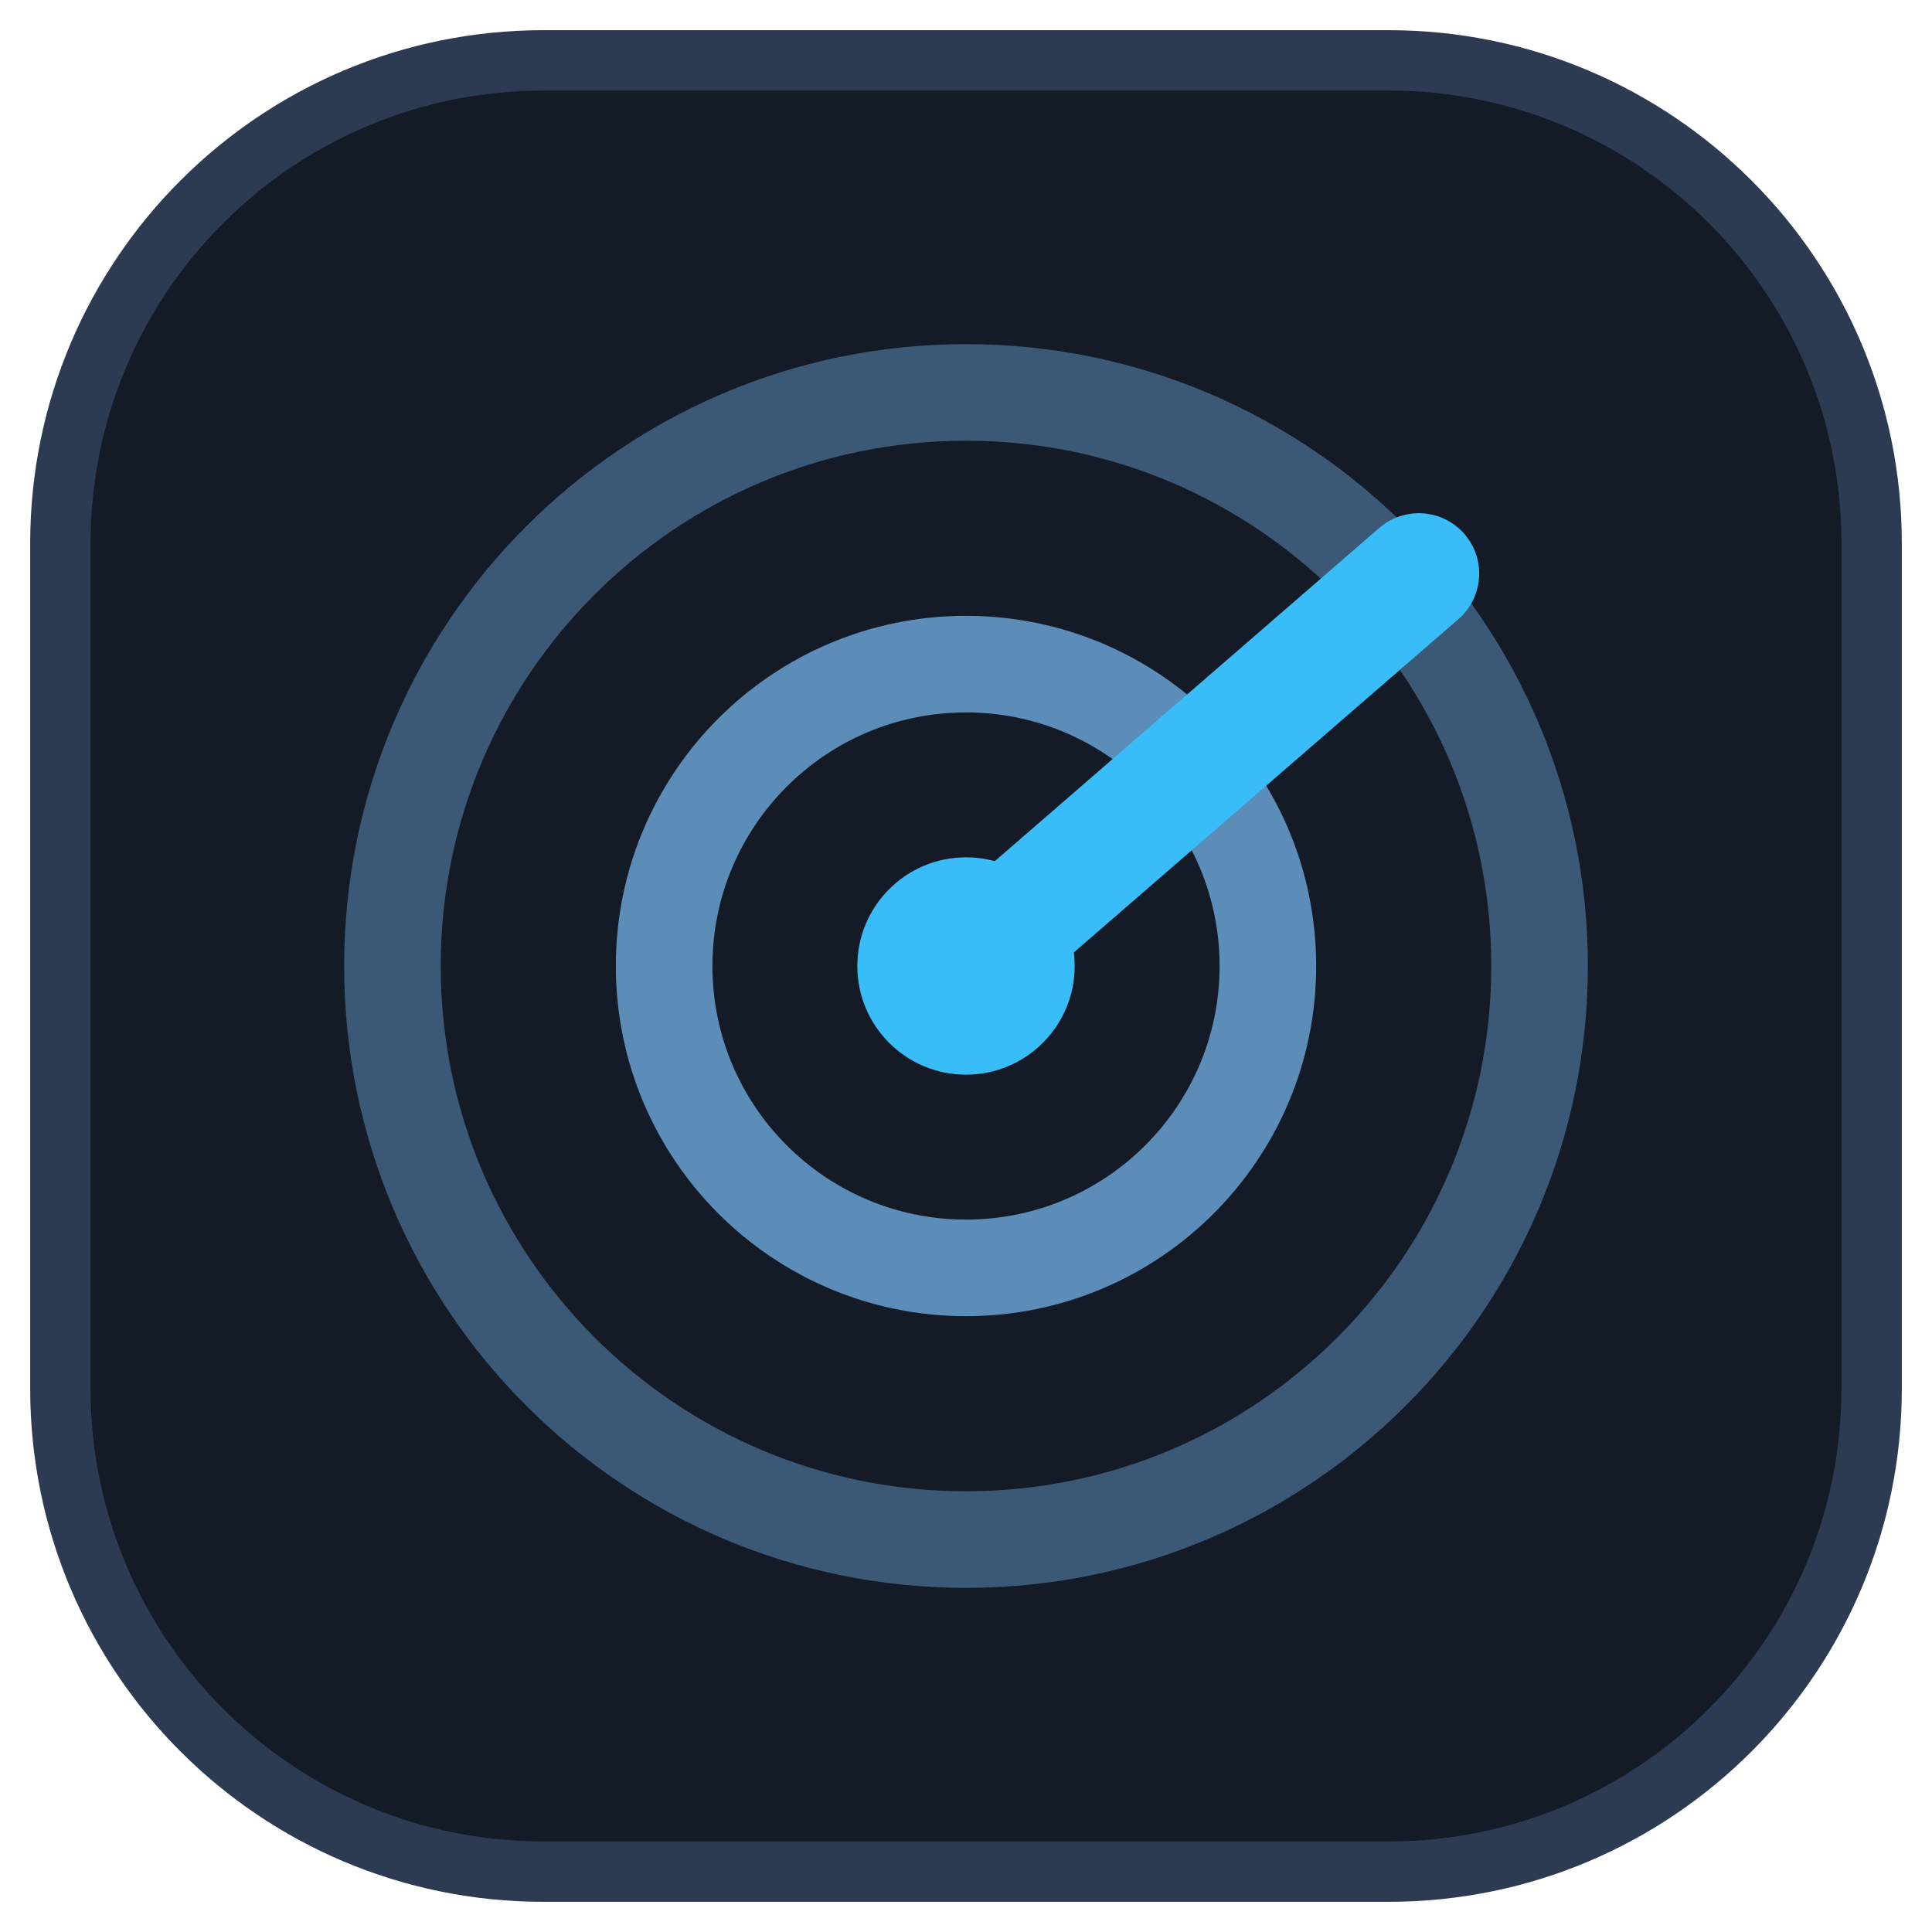
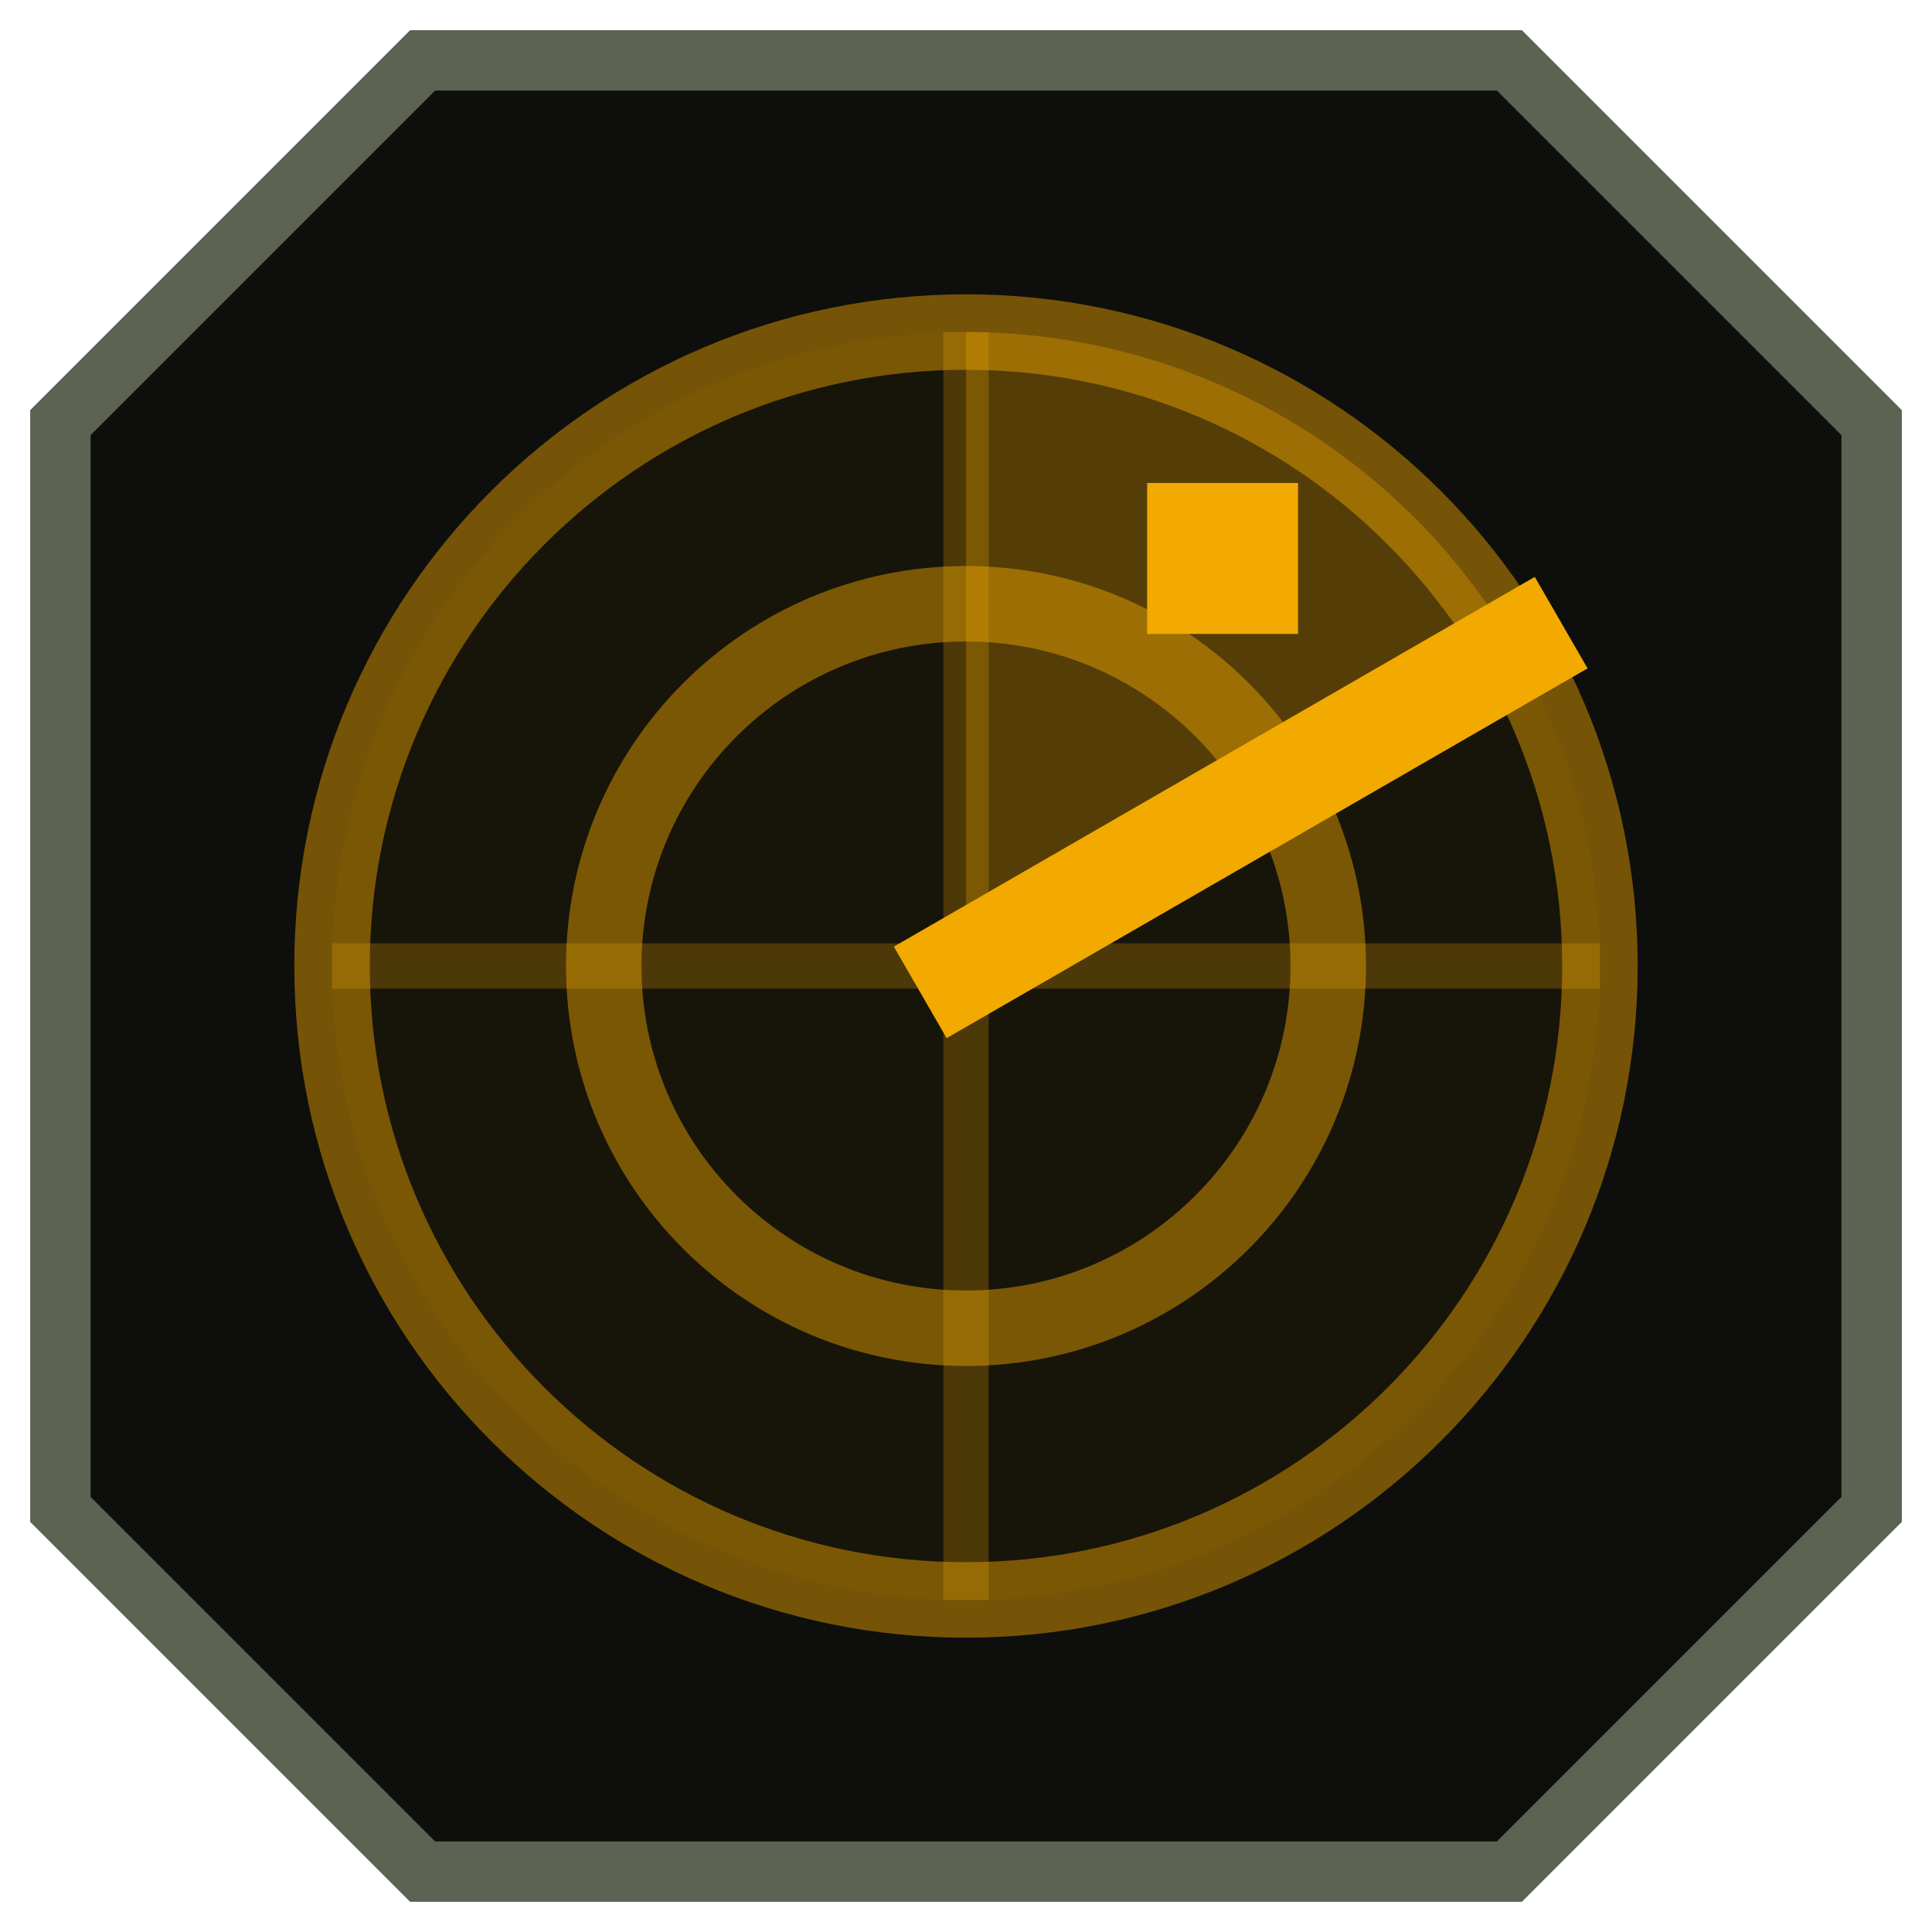
- <svg xmlns="http://www.w3.org/2000/svg" viewBox="0 0 32 32">
-   <rect x="1" y="1" width="30" height="30" rx="8" fill="#141B26" stroke="#2C3A52" />
-   <circle cx="16" cy="16" r="9.5" fill="none" stroke="#5B8DB8" stroke-width="1.6" stroke-opacity=".55" />
-   <circle cx="16" cy="16" r="5" fill="none" stroke="#5B8DB8" stroke-width="1.6" />
-   <path d="M16 16 L23.5 9.5" stroke="#38BDF8" stroke-width="2" stroke-linecap="round" />
-   <circle cx="16" cy="16" r="1.8" fill="#38BDF8" />
+ <svg xmlns="http://www.w3.org/2000/svg" viewBox="0 0 64 64">
+   <path d="M14 2 H50 L62 14 V50 L50 62 H14 L2 50 V14 Z" fill="#0E0F0C" stroke="#5C6352" stroke-width="2" />
+   <circle cx="32" cy="32" r="21" fill="#17140A" stroke="#F2A900" stroke-opacity="0.45" stroke-width="2.5" />
+   <circle cx="32" cy="32" r="12" fill="none" stroke="#F2A900" stroke-opacity="0.45" stroke-width="2.5" />
+   <path d="M32 11 V53 M11 32 H53" stroke="#F2A900" stroke-opacity="0.25" stroke-width="1.5" />
+   <path d="M32 32 L32 11 A21 21 0 0 1 50.2 21.5 Z" fill="#F2A900" fill-opacity="0.28" />
+   <path d="M32 32 L50.2 21.5" stroke="#F2A900" stroke-width="3.5" stroke-linecap="square" />
+   <rect x="38" y="16" width="5" height="5" fill="#F2A900" />
</svg>
